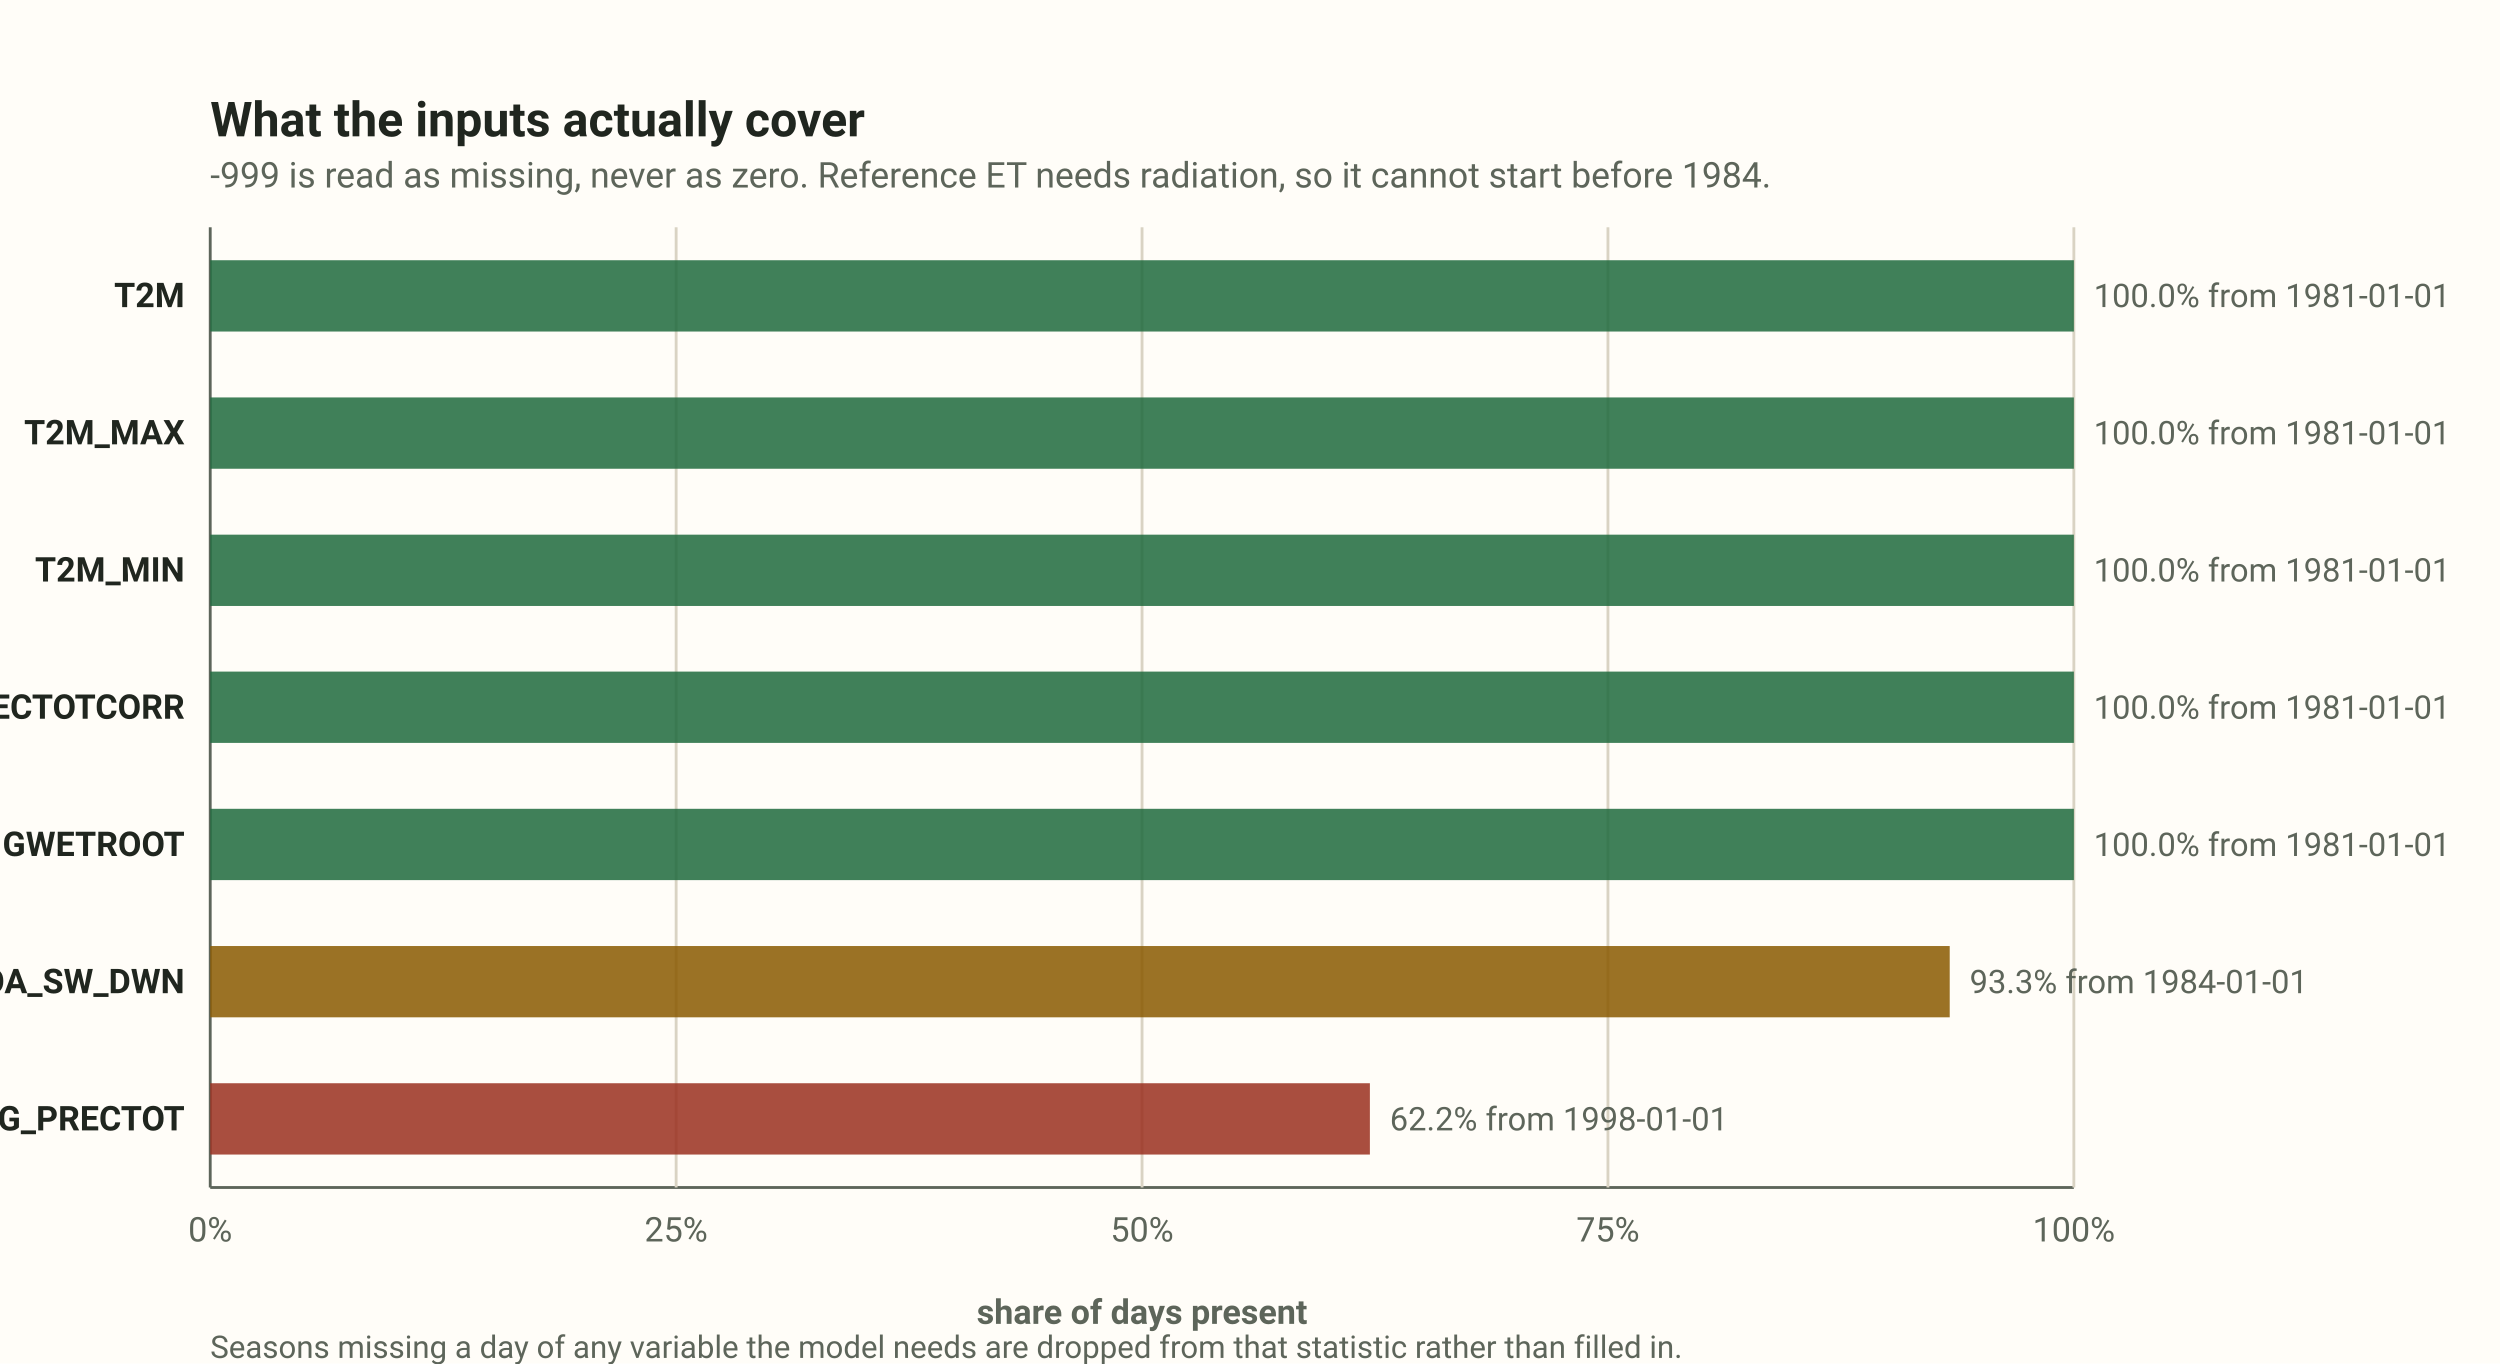
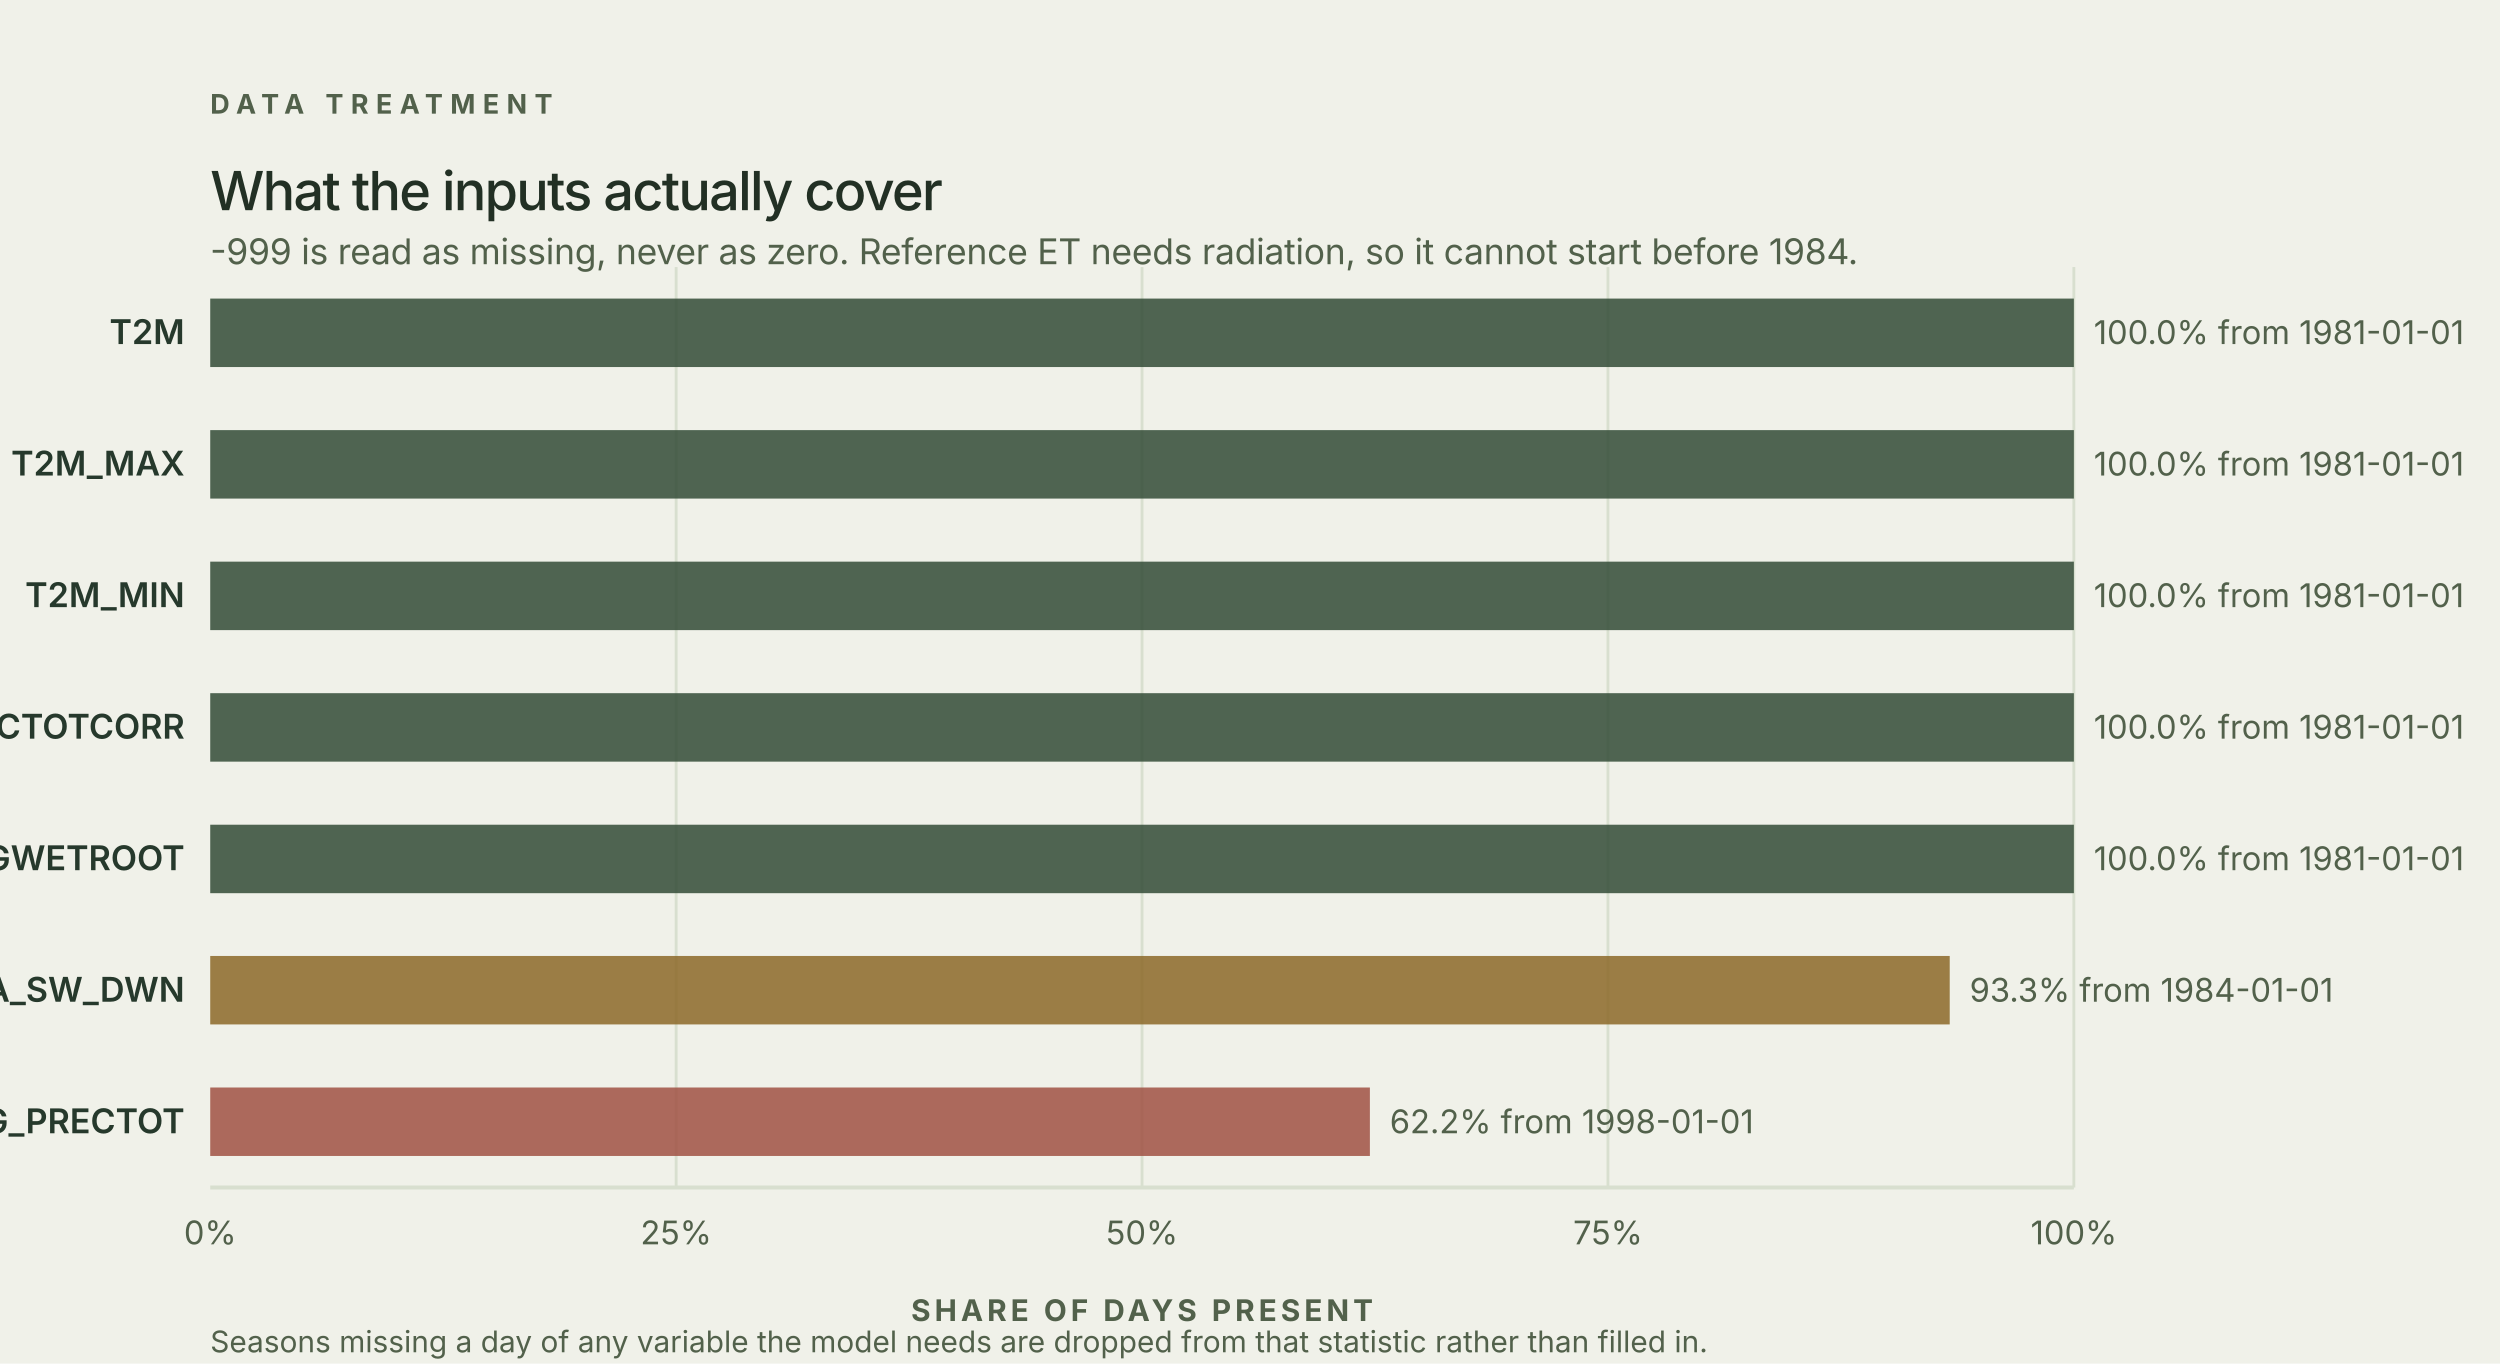
<svg xmlns="http://www.w3.org/2000/svg" width="880" height="480" viewBox="0 0 880 480">
-   <rect width="880" height="480" fill="#fffdf8" />
-   <text x="74" y="48" font-size="17" font-weight="700" fill="#20261f" font-family="system-ui, -apple-system, 'Segoe UI', Roboto, sans-serif">What the inputs actually cover</text>
-   <text x="74" y="66" font-size="12.5" fill="#5d655a" font-family="system-ui, -apple-system, 'Segoe UI', Roboto, sans-serif">-999 is read as missing, never as zero. Reference ET needs radiation, so it cannot start before 1984.</text>
-   <line x1="74.0" y1="418.0" x2="730.0" y2="418.0" stroke="#5d655a" stroke-width="1.0" />
-   <line x1="74.0" y1="80.0" x2="74.0" y2="418.0" stroke="#5d655a" stroke-width="1.0" />
-   <text x="74.0" y="437.0" font-size="12" fill="#5d655a" text-anchor="middle" font-weight="400" font-family="system-ui, -apple-system, 'Segoe UI', Roboto, sans-serif">0%</text>
-   <text x="238.0" y="437.0" font-size="12" fill="#5d655a" text-anchor="middle" font-weight="400" font-family="system-ui, -apple-system, 'Segoe UI', Roboto, sans-serif">25%</text>
-   <text x="402.0" y="437.0" font-size="12" fill="#5d655a" text-anchor="middle" font-weight="400" font-family="system-ui, -apple-system, 'Segoe UI', Roboto, sans-serif">50%</text>
-   <text x="566.0" y="437.0" font-size="12" fill="#5d655a" text-anchor="middle" font-weight="400" font-family="system-ui, -apple-system, 'Segoe UI', Roboto, sans-serif">75%</text>
-   <text x="730.0" y="437.0" font-size="12" fill="#5d655a" text-anchor="middle" font-weight="400" font-family="system-ui, -apple-system, 'Segoe UI', Roboto, sans-serif">100%</text>
-   <text x="402.0" y="466.0" font-size="12" fill="#5d655a" text-anchor="middle" font-weight="600" font-family="system-ui, -apple-system, 'Segoe UI', Roboto, sans-serif">share of days present</text>
-   <line x1="238.0" y1="80.0" x2="238.0" y2="418.0" stroke="#d9d3c3" stroke-width="1.0" />
-   <line x1="402.0" y1="80.0" x2="402.0" y2="418.0" stroke="#d9d3c3" stroke-width="1.0" />
-   <line x1="566.0" y1="80.0" x2="566.0" y2="418.0" stroke="#d9d3c3" stroke-width="1.0" />
-   <line x1="730.0" y1="80.0" x2="730.0" y2="418.0" stroke="#d9d3c3" stroke-width="1.0" />
-   <rect x="74.0" y="91.6" width="656.0" height="25.1" fill="#1f6a3d" fill-opacity="0.85" />
-   <text x="65.0" y="108.1" font-size="12" fill="#20261f" text-anchor="end" font-weight="600" font-family="system-ui, -apple-system, 'Segoe UI', Roboto, sans-serif">T2M</text>
-   <text x="737.0" y="108.1" font-size="11.5" fill="#5d655a" text-anchor="start" font-weight="400" font-family="system-ui, -apple-system, 'Segoe UI', Roboto, sans-serif">100.0%  from 1981-01-01</text>
-   <rect x="74.0" y="139.9" width="656.0" height="25.1" fill="#1f6a3d" fill-opacity="0.85" />
-   <text x="65.0" y="156.4" font-size="12" fill="#20261f" text-anchor="end" font-weight="600" font-family="system-ui, -apple-system, 'Segoe UI', Roboto, sans-serif">T2M_MAX</text>
-   <text x="737.0" y="156.4" font-size="11.5" fill="#5d655a" text-anchor="start" font-weight="400" font-family="system-ui, -apple-system, 'Segoe UI', Roboto, sans-serif">100.0%  from 1981-01-01</text>
-   <rect x="74.0" y="188.2" width="656.0" height="25.1" fill="#1f6a3d" fill-opacity="0.85" />
-   <text x="65.0" y="204.7" font-size="12" fill="#20261f" text-anchor="end" font-weight="600" font-family="system-ui, -apple-system, 'Segoe UI', Roboto, sans-serif">T2M_MIN</text>
-   <text x="737.0" y="204.7" font-size="11.5" fill="#5d655a" text-anchor="start" font-weight="400" font-family="system-ui, -apple-system, 'Segoe UI', Roboto, sans-serif">100.0%  from 1981-01-01</text>
-   <rect x="74.0" y="236.4" width="656.0" height="25.1" fill="#1f6a3d" fill-opacity="0.85" />
-   <text x="65.0" y="253.0" font-size="12" fill="#20261f" text-anchor="end" font-weight="600" font-family="system-ui, -apple-system, 'Segoe UI', Roboto, sans-serif">PRECTOTCORR</text>
-   <text x="737.0" y="253.0" font-size="11.5" fill="#5d655a" text-anchor="start" font-weight="400" font-family="system-ui, -apple-system, 'Segoe UI', Roboto, sans-serif">100.0%  from 1981-01-01</text>
-   <rect x="74.0" y="284.7" width="656.0" height="25.1" fill="#1f6a3d" fill-opacity="0.85" />
-   <text x="65.0" y="301.3" font-size="12" fill="#20261f" text-anchor="end" font-weight="600" font-family="system-ui, -apple-system, 'Segoe UI', Roboto, sans-serif">GWETROOT</text>
-   <text x="737.0" y="301.3" font-size="11.5" fill="#5d655a" text-anchor="start" font-weight="400" font-family="system-ui, -apple-system, 'Segoe UI', Roboto, sans-serif">100.0%  from 1981-01-01</text>
-   <rect x="74.0" y="333.0" width="612.3" height="25.1" fill="#8a5a00" fill-opacity="0.85" />
-   <text x="65.0" y="349.6" font-size="12" fill="#20261f" text-anchor="end" font-weight="600" font-family="system-ui, -apple-system, 'Segoe UI', Roboto, sans-serif">TOA_SW_DWN</text>
-   <text x="693.3" y="349.6" font-size="11.5" fill="#5d655a" text-anchor="start" font-weight="400" font-family="system-ui, -apple-system, 'Segoe UI', Roboto, sans-serif">93.3%  from 1984-01-01</text>
-   <rect x="74.0" y="381.3" width="408.2" height="25.1" fill="#9a2f1f" fill-opacity="0.85" />
-   <text x="65.0" y="397.9" font-size="12" fill="#20261f" text-anchor="end" font-weight="600" font-family="system-ui, -apple-system, 'Segoe UI', Roboto, sans-serif">IMERG_PRECTOT</text>
-   <text x="489.2" y="397.9" font-size="11.5" fill="#5d655a" text-anchor="start" font-weight="400" font-family="system-ui, -apple-system, 'Segoe UI', Roboto, sans-serif">62.2%  from 1998-01-01</text>
-   <text x="74.0" y="478.0" font-size="11" fill="#5d655a" text-anchor="start" font-weight="400" font-family="system-ui, -apple-system, 'Segoe UI', Roboto, sans-serif">Seasons missing a day of any variable the model needs are dropped from that statistic rather than filled in.</text>
+   <rect width="880" height="480" fill="#f0f1e9" />
+   <text x="74" y="40" font-size="9.5" font-weight="650" fill="#52614b" font-family="'DM Sans', -apple-system, 'Segoe UI', sans-serif" letter-spacing="2.6">DATA TREATMENT</text>
+   <text x="74" y="74" font-size="19" font-weight="550" fill="#223024" font-family="Manrope, 'DM Sans', -apple-system, 'Segoe UI', sans-serif" letter-spacing="-0.6">What the inputs actually cover</text>
+   <text x="74" y="93" font-size="12.5" fill="#52614b" font-family="'DM Sans', -apple-system, 'Segoe UI', sans-serif" letter-spacing="-0.1">-999 is read as missing, never as zero. Reference ET needs radiation, so it cannot start before 1984.</text>
+   <line x1="74.0" y1="418.0" x2="730.0" y2="418.0" stroke="#d8dfcf" stroke-width="1.4" />
+   <text x="74.0" y="438.0" font-size="11.5" fill="#52614b" text-anchor="middle" font-weight="400" font-family="'DM Sans', -apple-system, 'Segoe UI', sans-serif">0%</text>
+   <text x="238.0" y="438.0" font-size="11.5" fill="#52614b" text-anchor="middle" font-weight="400" font-family="'DM Sans', -apple-system, 'Segoe UI', sans-serif">25%</text>
+   <text x="402.0" y="438.0" font-size="11.5" fill="#52614b" text-anchor="middle" font-weight="400" font-family="'DM Sans', -apple-system, 'Segoe UI', sans-serif">50%</text>
+   <text x="566.0" y="438.0" font-size="11.5" fill="#52614b" text-anchor="middle" font-weight="400" font-family="'DM Sans', -apple-system, 'Segoe UI', sans-serif">75%</text>
+   <text x="730.0" y="438.0" font-size="11.5" fill="#52614b" text-anchor="middle" font-weight="400" font-family="'DM Sans', -apple-system, 'Segoe UI', sans-serif">100%</text>
+   <text x="402.0" y="465.0" font-size="10.5" fill="#52614b" text-anchor="middle" font-weight="650" font-family="'DM Sans', -apple-system, 'Segoe UI', sans-serif" letter-spacing="1.4">SHARE OF DAYS PRESENT</text>
+   <line x1="238.0" y1="94.0" x2="238.0" y2="418.0" stroke="#d8dfcf" stroke-width="1.0" />
+   <line x1="402.0" y1="94.0" x2="402.0" y2="418.0" stroke="#d8dfcf" stroke-width="1.0" />
+   <line x1="566.0" y1="94.0" x2="566.0" y2="418.0" stroke="#d8dfcf" stroke-width="1.0" />
+   <line x1="730.0" y1="94.0" x2="730.0" y2="418.0" stroke="#d8dfcf" stroke-width="1.0" />
+   <rect x="74.0" y="105.1" width="656.0" height="24.1" fill="#334c37" fill-opacity="0.85" />
+   <text x="65.0" y="121.1" font-size="12" fill="#26392c" text-anchor="end" font-weight="600" font-family="'DM Sans', -apple-system, 'Segoe UI', sans-serif">T2M</text>
+   <text x="737.0" y="121.1" font-size="11.5" fill="#52614b" text-anchor="start" font-weight="400" font-family="'DM Sans', -apple-system, 'Segoe UI', sans-serif">100.0%  from 1981-01-01</text>
+   <rect x="74.0" y="151.4" width="656.0" height="24.1" fill="#334c37" fill-opacity="0.85" />
+   <text x="65.0" y="167.4" font-size="12" fill="#26392c" text-anchor="end" font-weight="600" font-family="'DM Sans', -apple-system, 'Segoe UI', sans-serif">T2M_MAX</text>
+   <text x="737.0" y="167.4" font-size="11.5" fill="#52614b" text-anchor="start" font-weight="400" font-family="'DM Sans', -apple-system, 'Segoe UI', sans-serif">100.0%  from 1981-01-01</text>
+   <rect x="74.0" y="197.7" width="656.0" height="24.1" fill="#334c37" fill-opacity="0.85" />
+   <text x="65.0" y="213.7" font-size="12" fill="#26392c" text-anchor="end" font-weight="600" font-family="'DM Sans', -apple-system, 'Segoe UI', sans-serif">T2M_MIN</text>
+   <text x="737.0" y="213.7" font-size="11.5" fill="#52614b" text-anchor="start" font-weight="400" font-family="'DM Sans', -apple-system, 'Segoe UI', sans-serif">100.0%  from 1981-01-01</text>
+   <rect x="74.0" y="244.0" width="656.0" height="24.1" fill="#334c37" fill-opacity="0.85" />
+   <text x="65.0" y="260.0" font-size="12" fill="#26392c" text-anchor="end" font-weight="600" font-family="'DM Sans', -apple-system, 'Segoe UI', sans-serif">PRECTOTCORR</text>
+   <text x="737.0" y="260.0" font-size="11.5" fill="#52614b" text-anchor="start" font-weight="400" font-family="'DM Sans', -apple-system, 'Segoe UI', sans-serif">100.0%  from 1981-01-01</text>
+   <rect x="74.0" y="290.3" width="656.0" height="24.1" fill="#334c37" fill-opacity="0.85" />
+   <text x="65.0" y="306.3" font-size="12" fill="#26392c" text-anchor="end" font-weight="600" font-family="'DM Sans', -apple-system, 'Segoe UI', sans-serif">GWETROOT</text>
+   <text x="737.0" y="306.3" font-size="11.5" fill="#52614b" text-anchor="start" font-weight="400" font-family="'DM Sans', -apple-system, 'Segoe UI', sans-serif">100.0%  from 1981-01-01</text>
+   <rect x="74.0" y="336.5" width="612.3" height="24.1" fill="#8c6928" fill-opacity="0.85" />
+   <text x="65.0" y="352.6" font-size="12" fill="#26392c" text-anchor="end" font-weight="600" font-family="'DM Sans', -apple-system, 'Segoe UI', sans-serif">TOA_SW_DWN</text>
+   <text x="693.3" y="352.6" font-size="11.5" fill="#52614b" text-anchor="start" font-weight="400" font-family="'DM Sans', -apple-system, 'Segoe UI', sans-serif">93.3%  from 1984-01-01</text>
+   <rect x="74.0" y="382.8" width="408.2" height="24.1" fill="#a05143" fill-opacity="0.85" />
+   <text x="65.0" y="398.9" font-size="12" fill="#26392c" text-anchor="end" font-weight="600" font-family="'DM Sans', -apple-system, 'Segoe UI', sans-serif">IMERG_PRECTOT</text>
+   <text x="489.2" y="398.9" font-size="11.5" fill="#52614b" text-anchor="start" font-weight="400" font-family="'DM Sans', -apple-system, 'Segoe UI', sans-serif">62.2%  from 1998-01-01</text>
+   <text x="74.0" y="476.0" font-size="10.5" fill="#52614b" text-anchor="start" font-weight="400" font-family="'DM Sans', -apple-system, 'Segoe UI', sans-serif">Seasons missing a day of any variable the model needs are dropped from that statistic rather than filled in.</text>
</svg>
